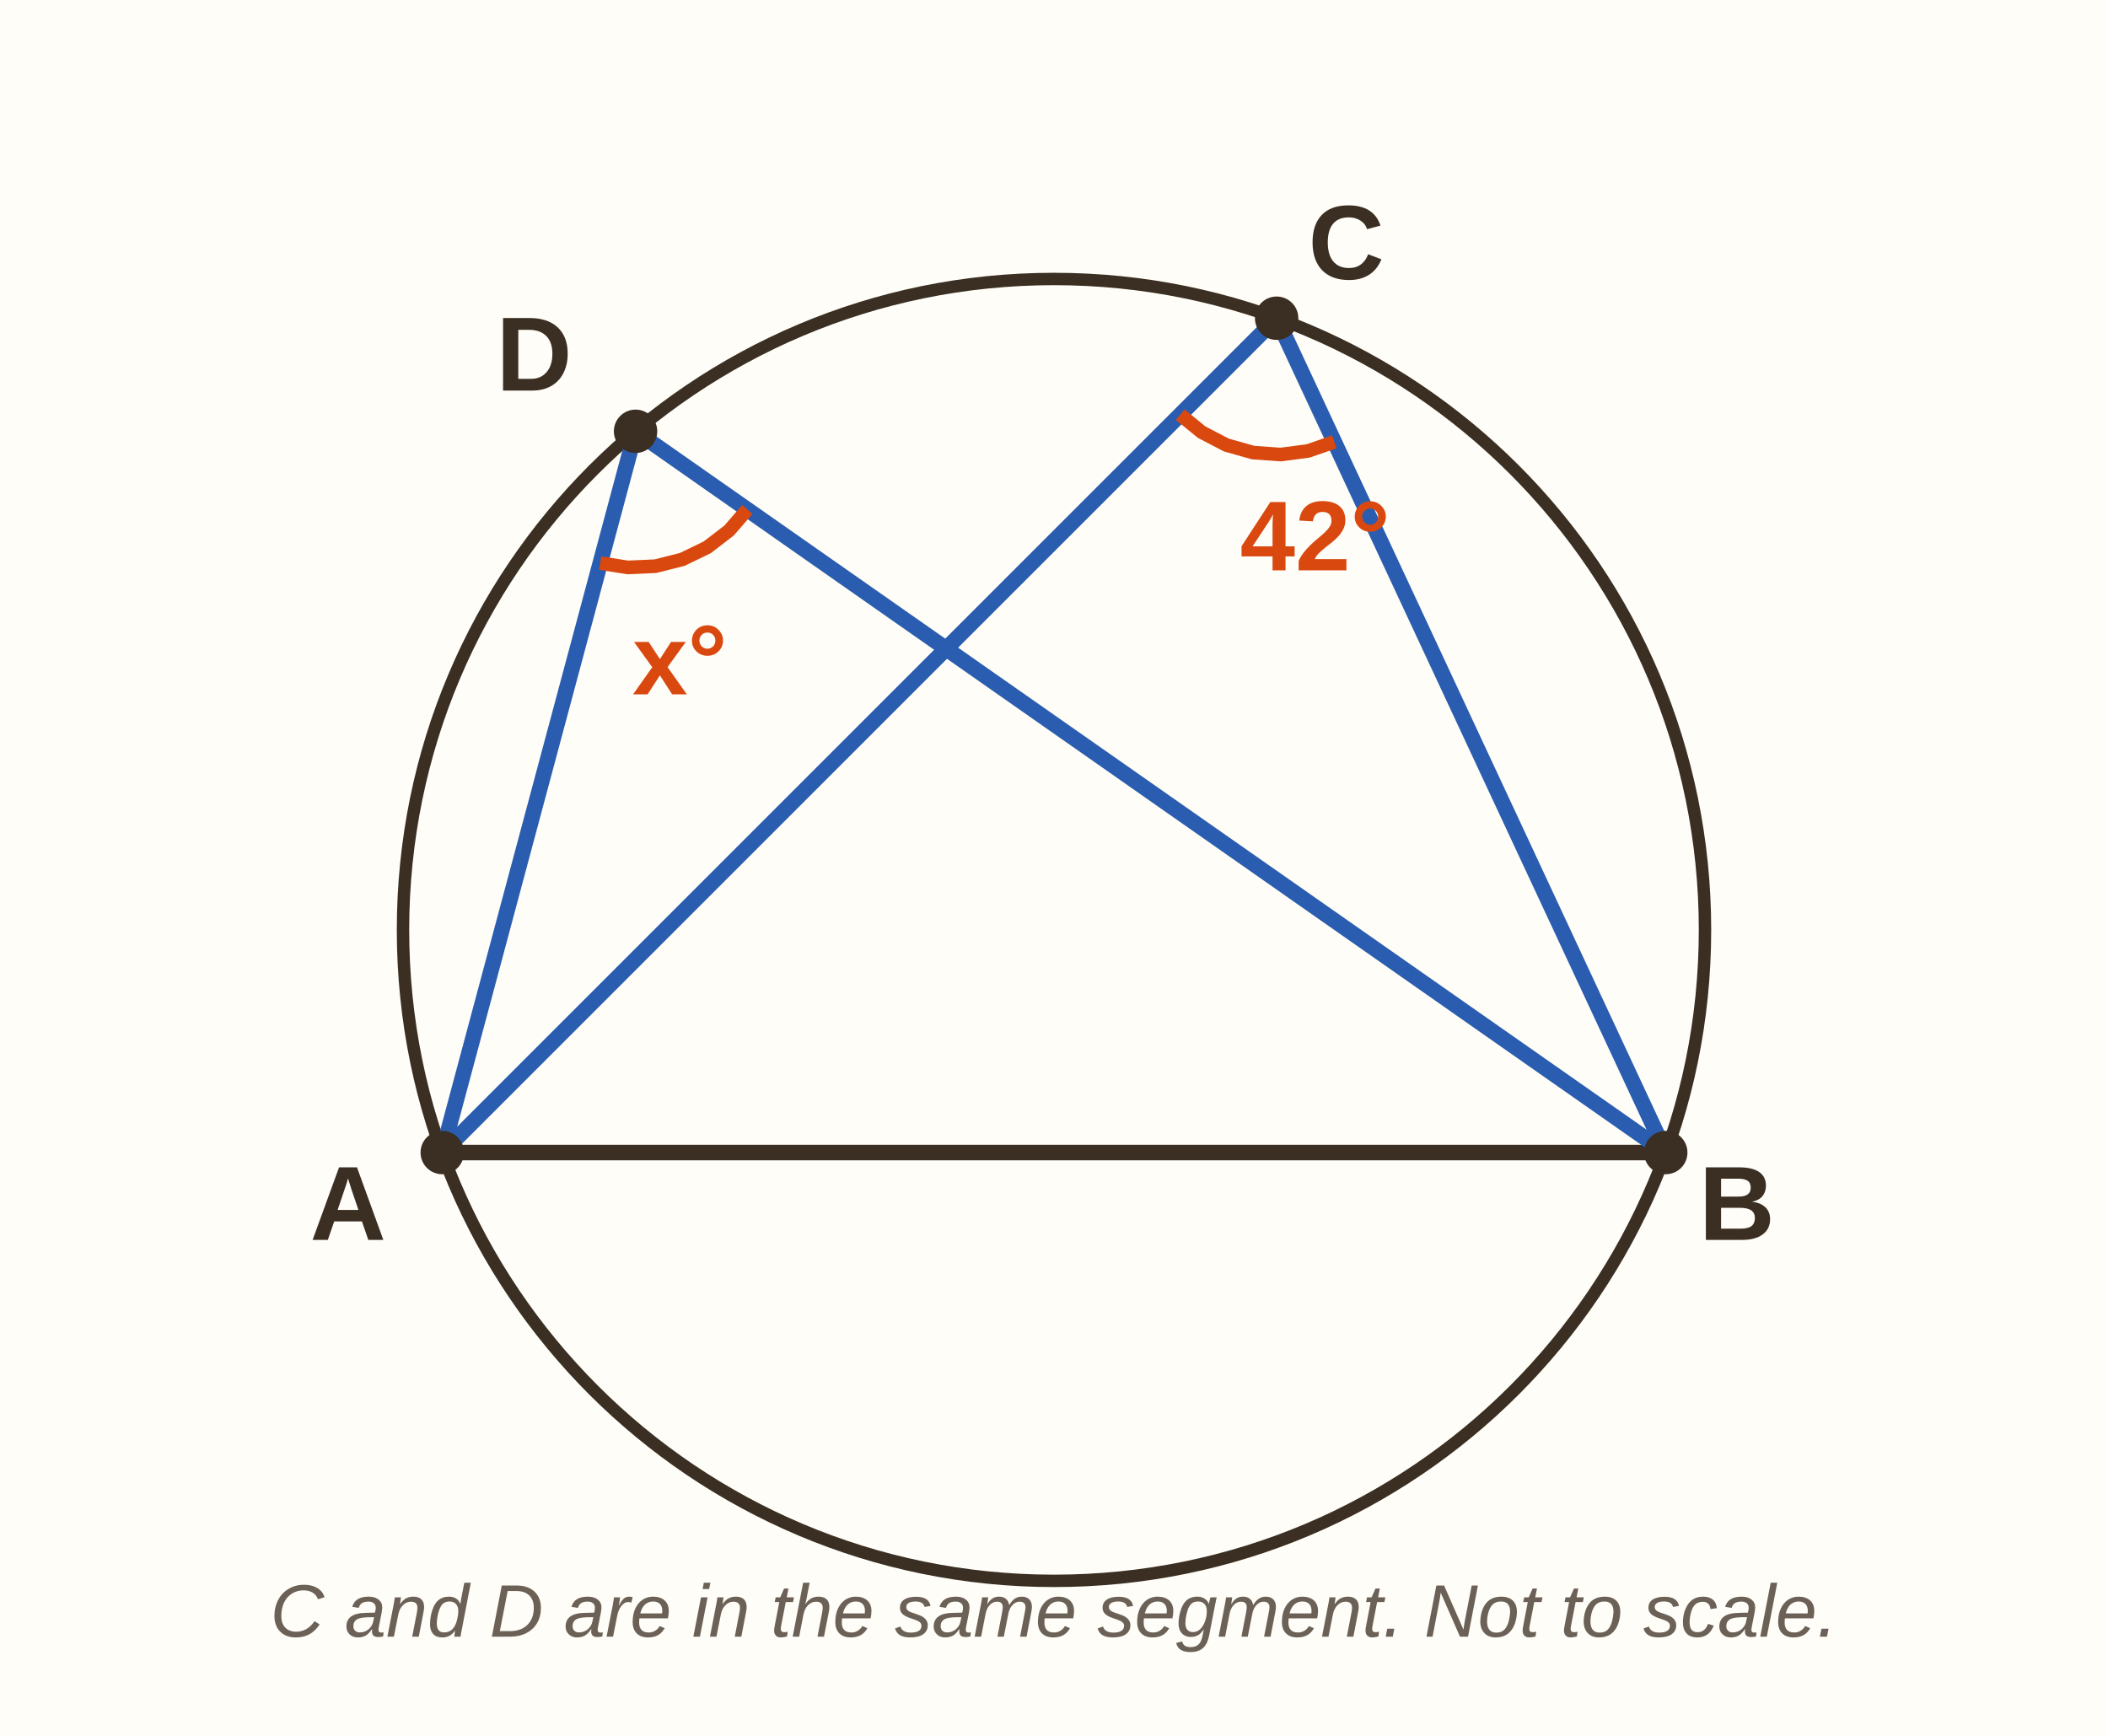
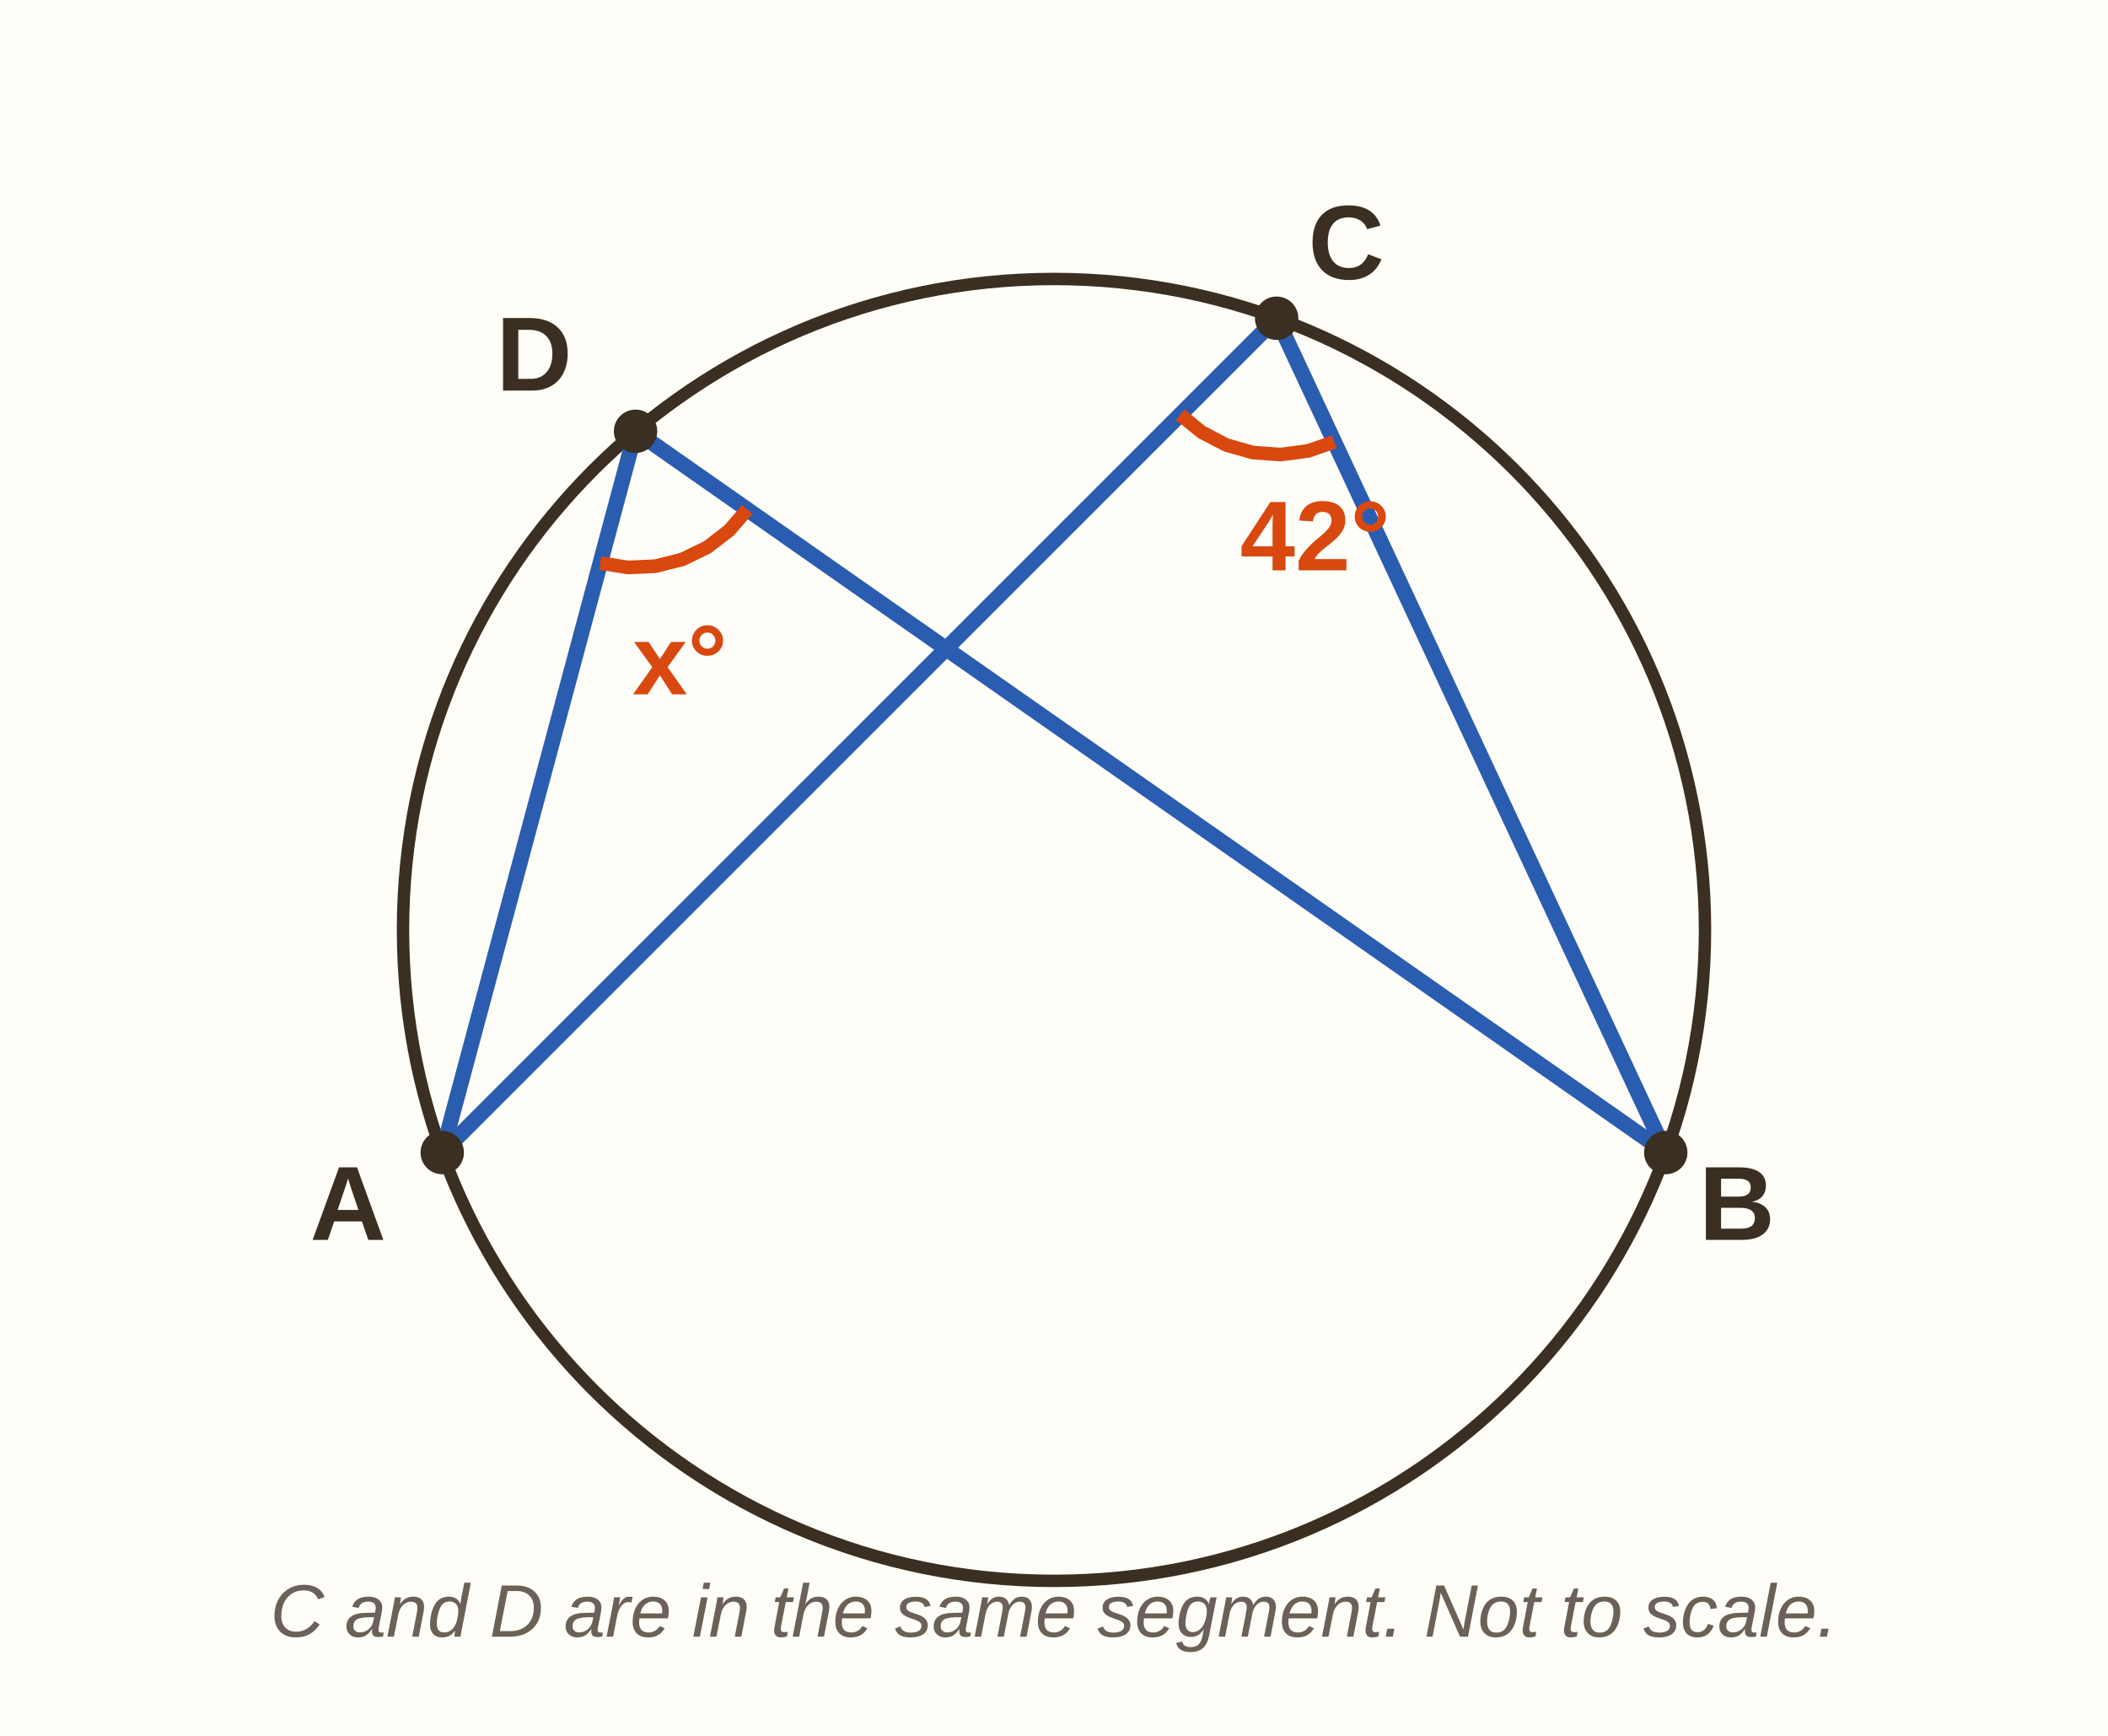
<svg xmlns="http://www.w3.org/2000/svg" viewBox="0 0 340 280" role="img" aria-labelledby="title desc">
  <rect width="340" height="280" fill="#fffdf8" />
  <circle cx="170" cy="150" r="105" fill="none" stroke="#3a2f22" stroke-width="2" />
-   <line x1="71.33" y1="185.91" x2="268.67" y2="185.91" stroke="#3a2f22" stroke-width="2.5" stroke-linecap="round" />
  <g stroke="#2a5db0" stroke-width="2.5" stroke-linecap="round">
    <line x1="205.91" y1="51.33" x2="71.33" y2="185.91" />
    <line x1="205.91" y1="51.33" x2="268.67" y2="185.91" />
    <line x1="102.51" y1="69.57" x2="71.33" y2="185.91" />
    <line x1="102.51" y1="69.57" x2="268.67" y2="185.91" />
  </g>
  <g fill="#3a2f22">
    <circle cx="71.33" cy="185.91" r="3.5" />
    <circle cx="268.67" cy="185.91" r="3.5" />
    <circle cx="205.91" cy="51.33" r="3.5" />
    <circle cx="102.51" cy="69.57" r="3.5" />
  </g>
  <g fill="#3a2f22" font-family="Arial, sans-serif" font-size="17" font-weight="700">
    <text x="50" y="200">A</text>
    <text x="274" y="200">B</text>
    <text x="211" y="45">C</text>
    <text x="80" y="63">D</text>
  </g>
  <path d="M190.36,66.89 L193.82,69.71 L197.79,71.78 L202.09,73.00 L206.55,73.32 L210.99,72.74 L215.21,71.27" fill="none" stroke="#d9480f" stroke-width="2.2" stroke-linejoin="round" />
  <text x="200" y="92" fill="#d9480f" font-family="Arial, sans-serif" font-size="16" font-weight="700">42°</text>
  <path d="M96.81,90.82 L101.23,91.53 L105.70,91.33 L110.03,90.24 L114.06,88.29 L117.60,85.57 L120.53,82.18" fill="none" stroke="#d9480f" stroke-width="2.2" stroke-linejoin="round" />
  <text x="102" y="112" fill="#d9480f" font-family="Arial, sans-serif" font-size="16" font-weight="700">x°</text>
  <text x="170" y="264" text-anchor="middle" fill="#6b6157" font-family="Arial, sans-serif" font-size="12" font-style="italic">C and D are in the same segment. Not to scale.</text>
</svg>
